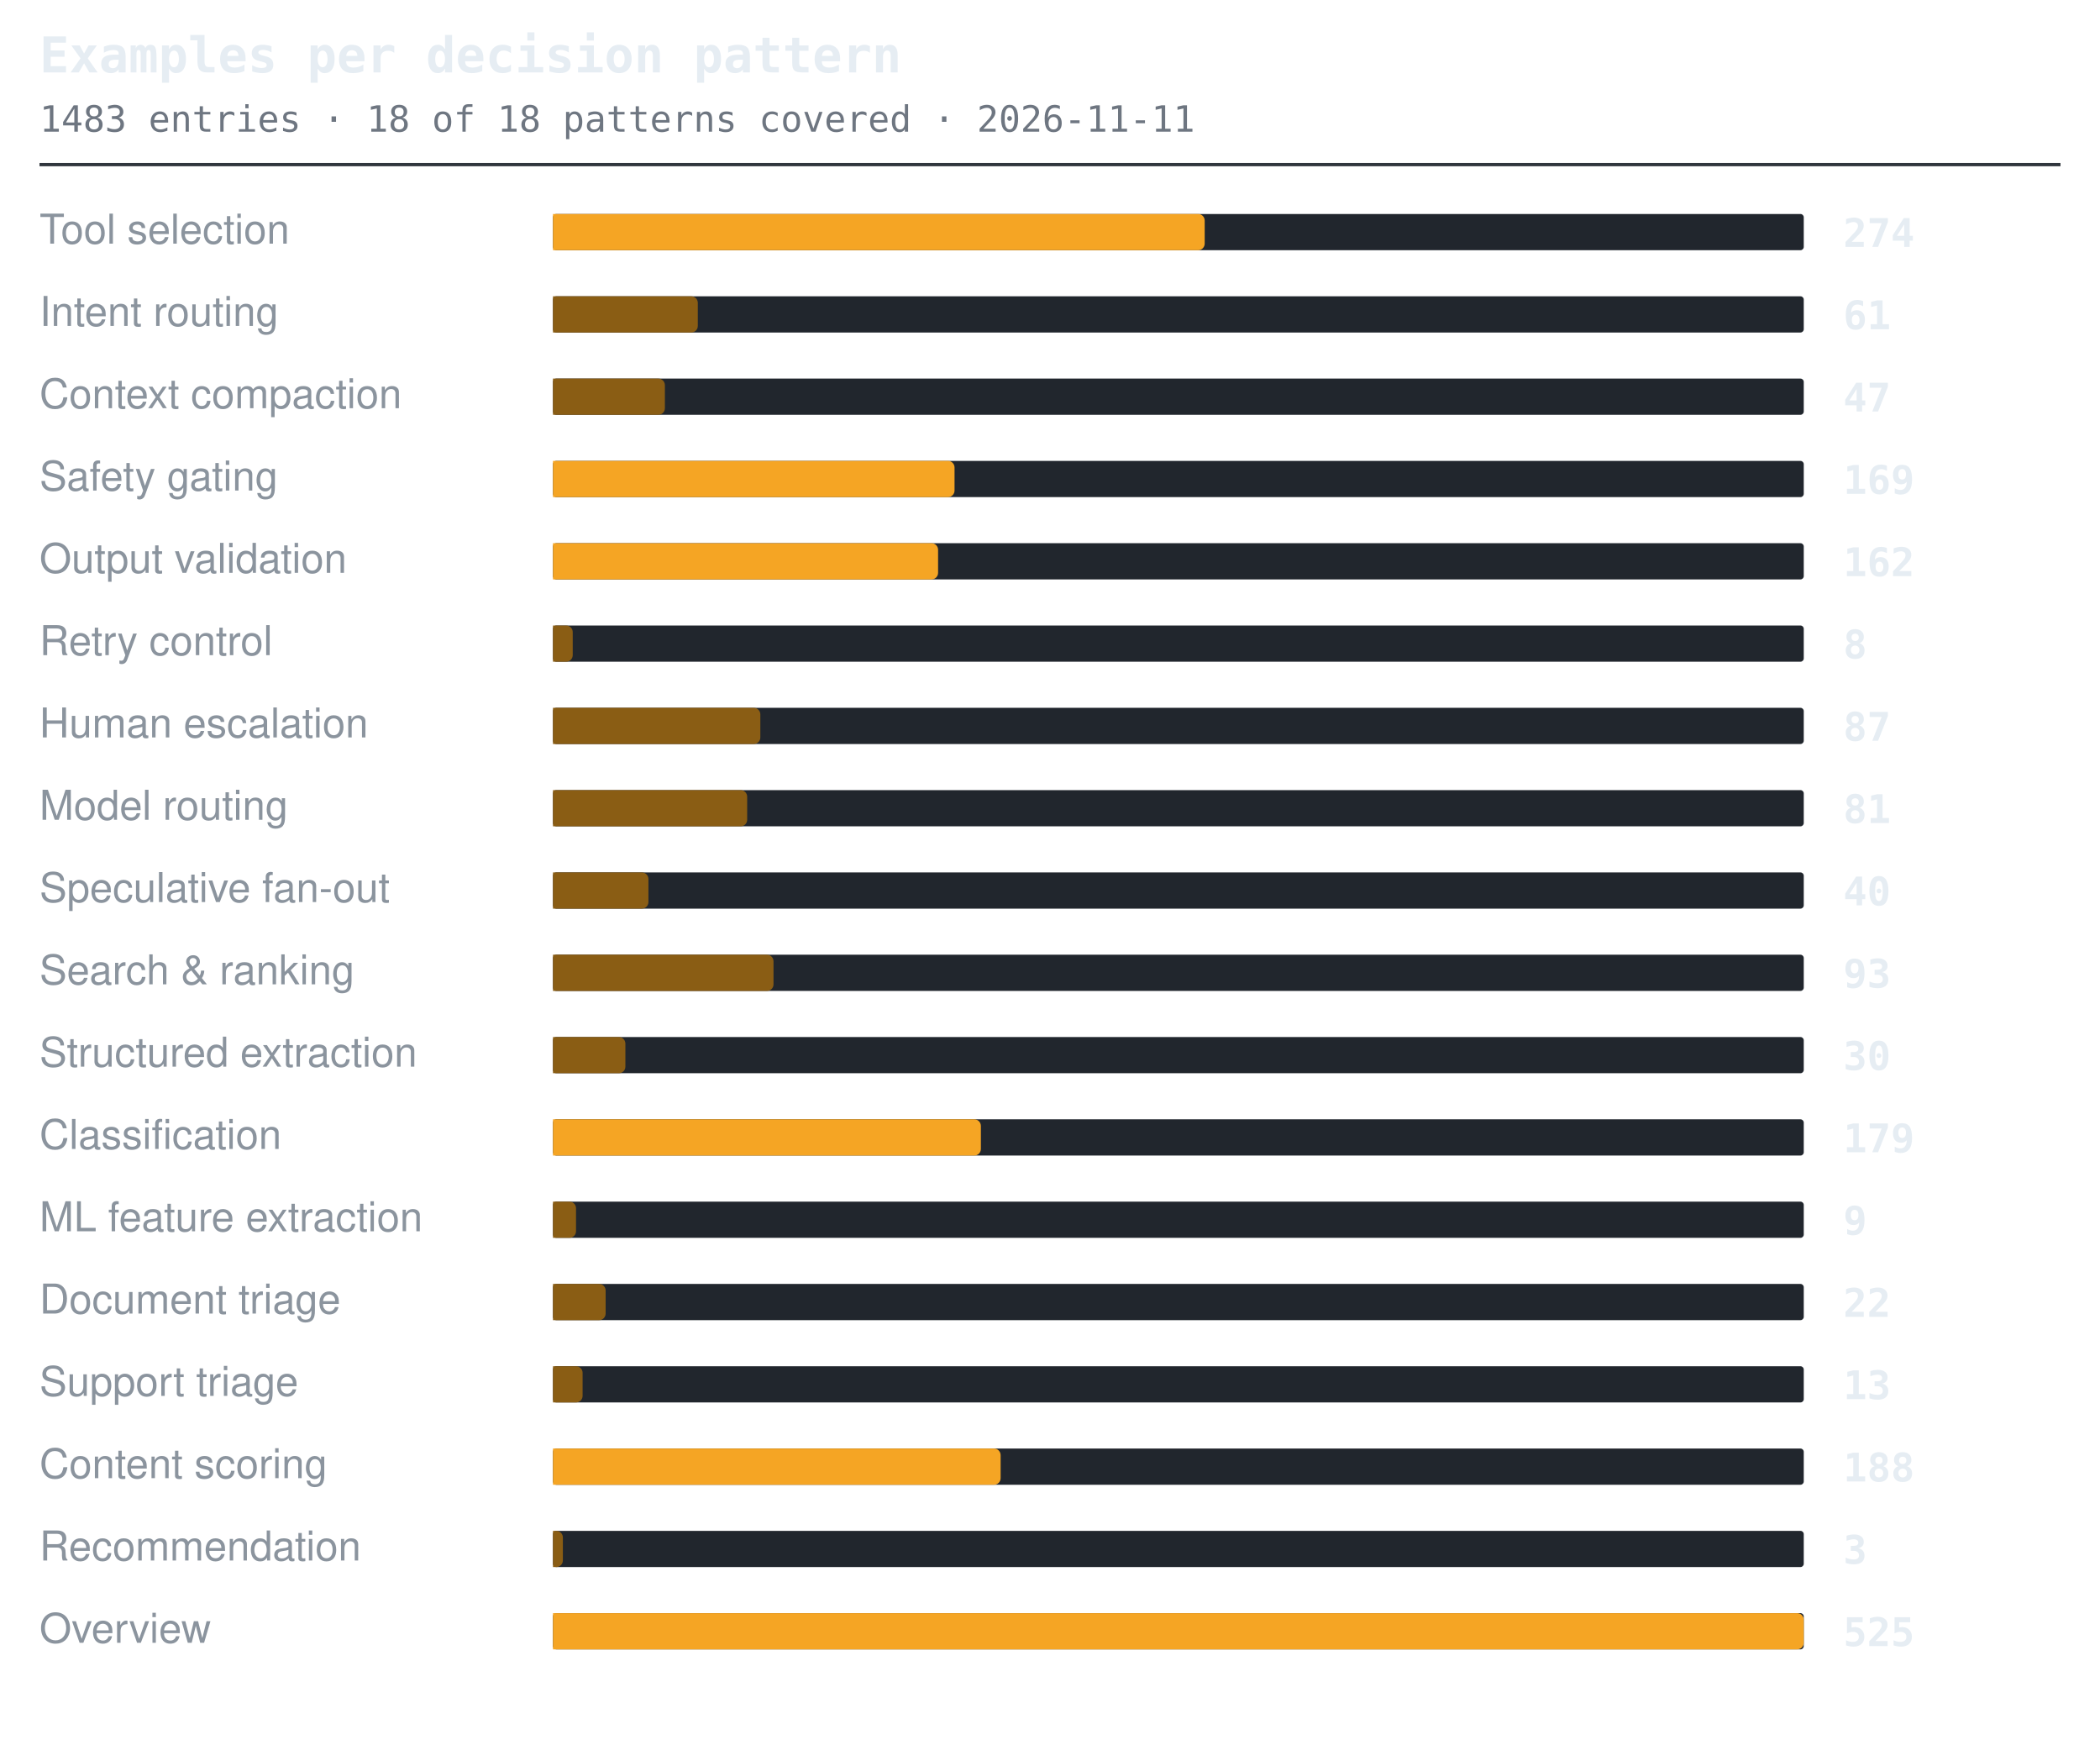
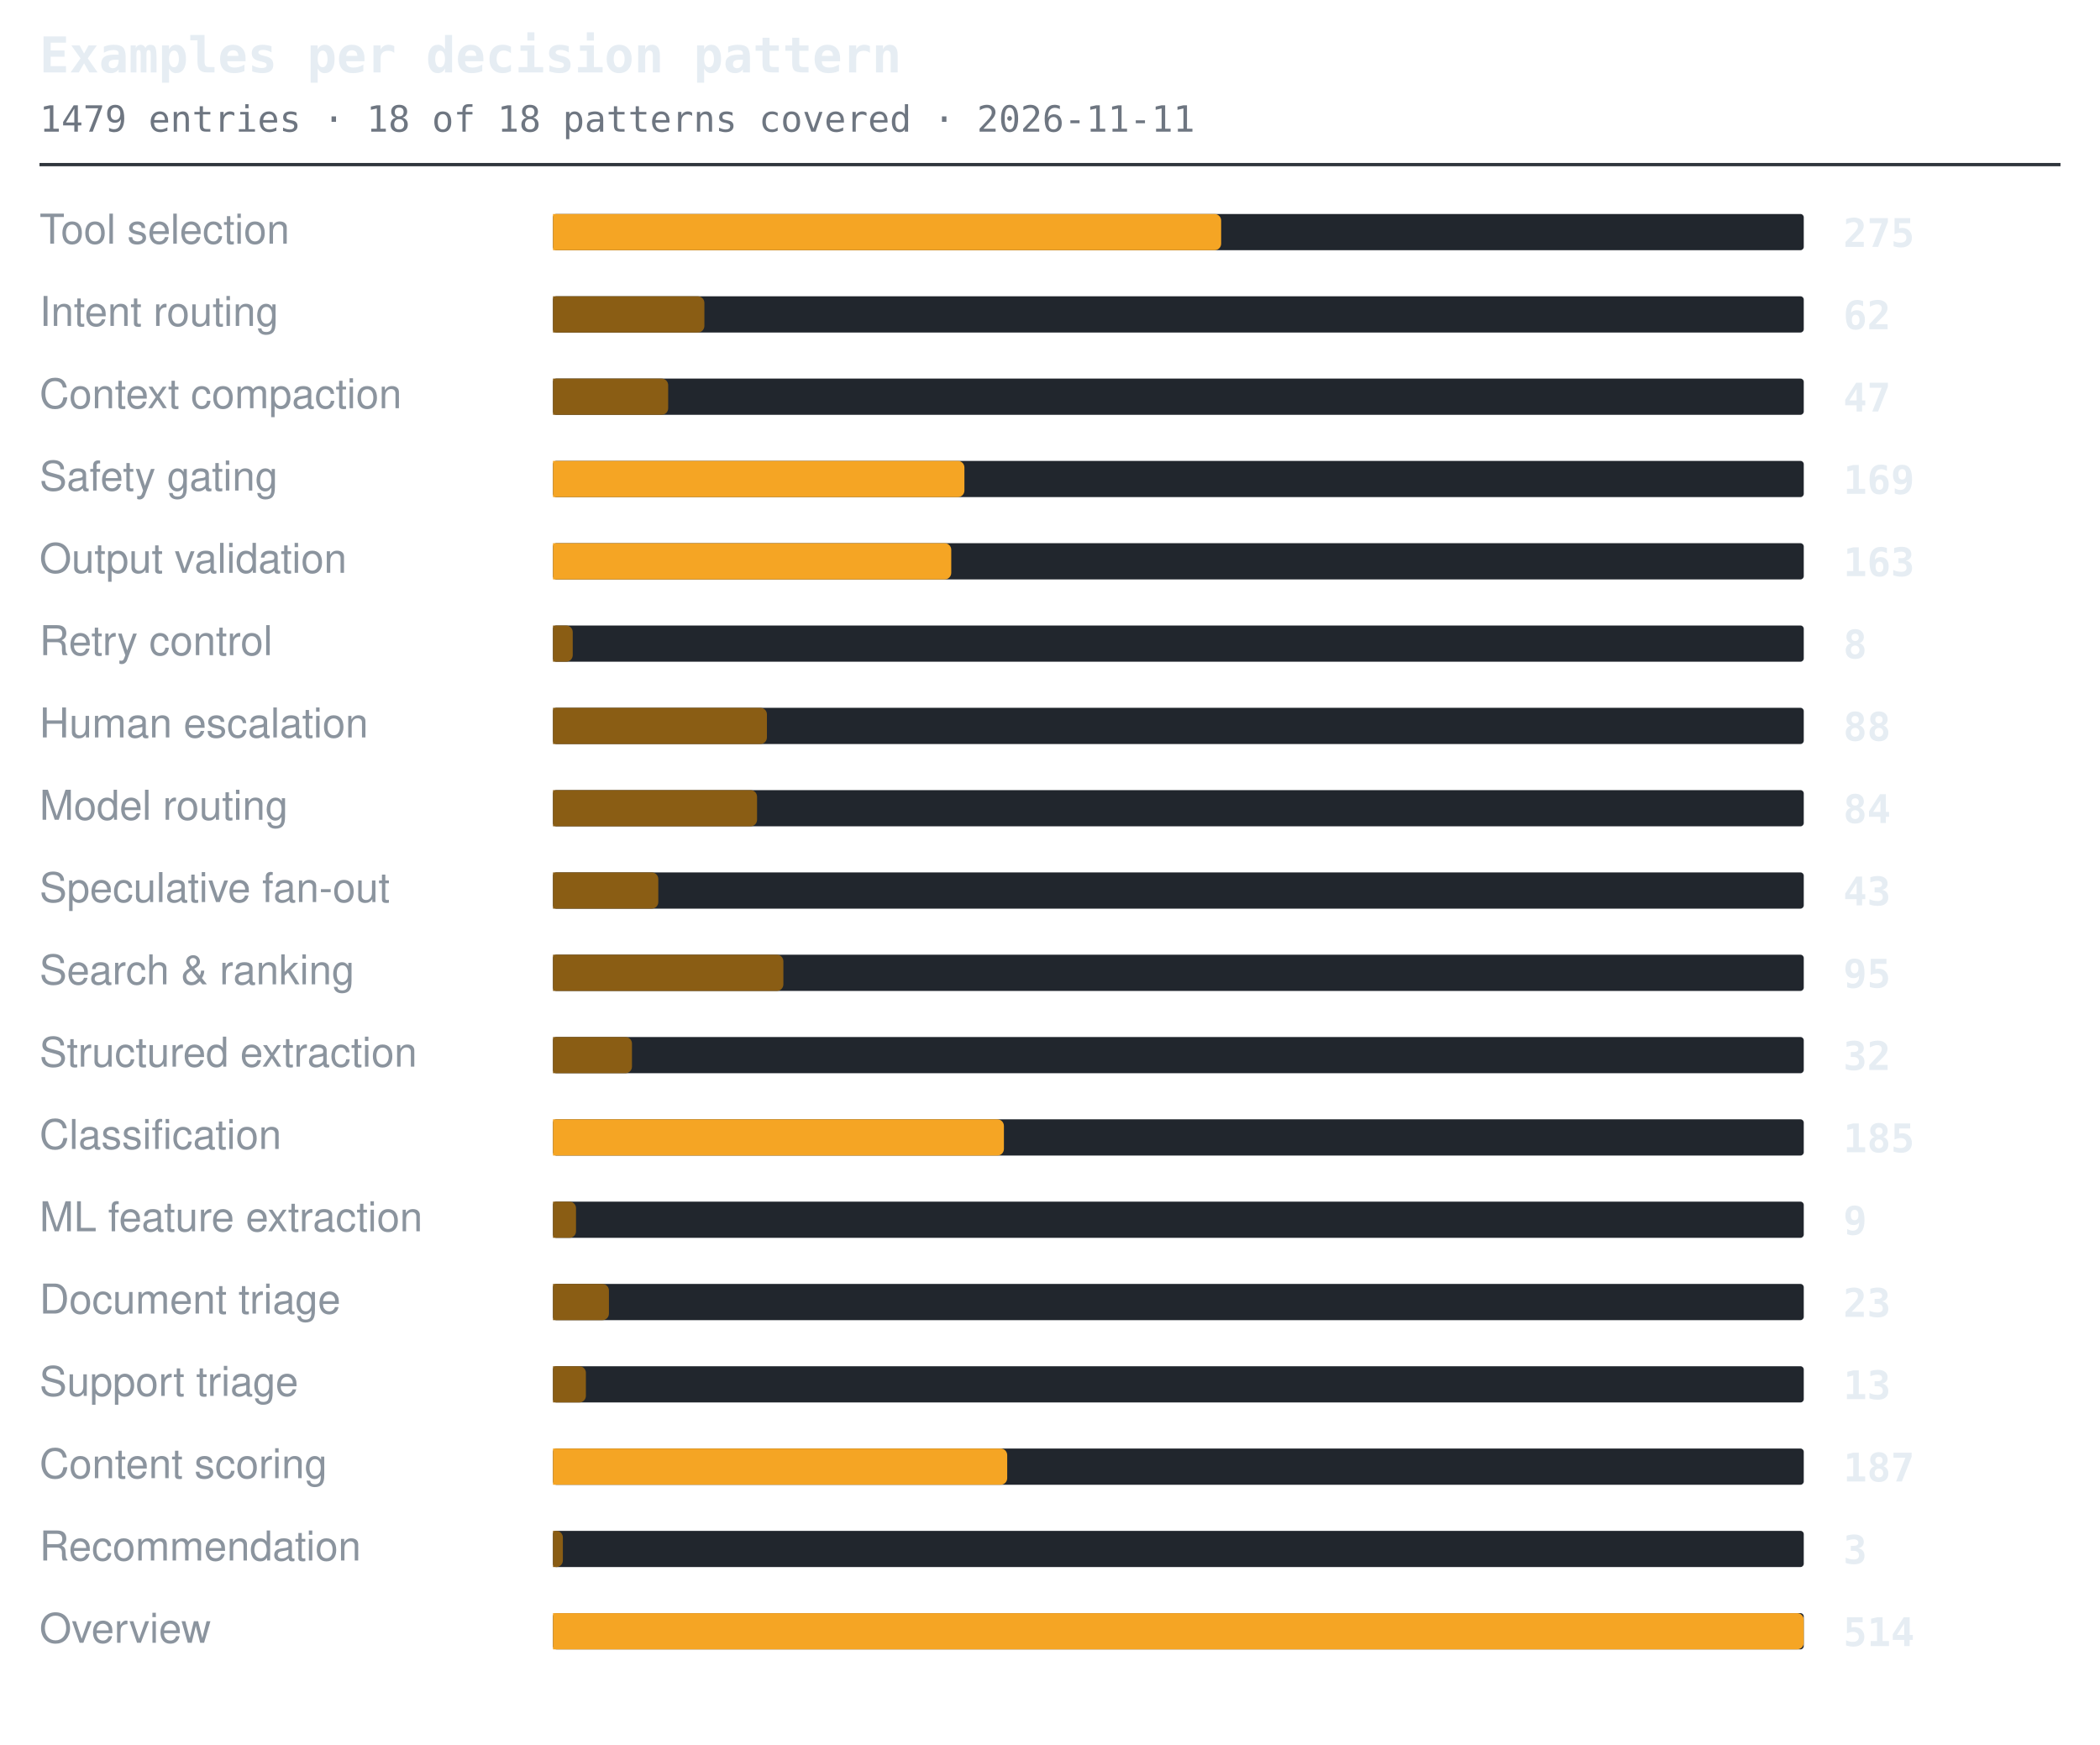
<svg xmlns="http://www.w3.org/2000/svg" width="638" height="530" viewBox="0 0 638 530" role="img" aria-label="Examples per decision pattern">
  <style>.t{font:600 15px ui-monospace,SFMono-Regular,'SF Mono',Menlo,Consolas,monospace;fill:#e6edf3}.s{font:11px ui-monospace,SFMono-Regular,'SF Mono',Menlo,Consolas,monospace;fill:#6e7681}.l{font:12.5px -apple-system,BlinkMacSystemFont,'Segoe UI',Helvetica,Arial,sans-serif;fill:#8b949e}.n{font:600 12px ui-monospace,SFMono-Regular,'SF Mono',Menlo,Consolas,monospace;fill:#e6edf3}.g{font:italic 11px -apple-system,BlinkMacSystemFont,'Segoe UI',Helvetica,Arial,sans-serif;fill:#6e7681}</style>
  <text x="12" y="22" class="t">Examples per decision pattern</text>
-   <text x="12" y="40" class="s">1483 entries · 18 of 18 patterns covered · 2026-11-11</text>
+   <text x="12" y="40" class="s">1479 entries · 18 of 18 patterns covered · 2026-11-11</text>
  <line x1="12" y1="50" x2="626" y2="50" stroke="#30363d" stroke-width="1" />
  <text x="12" y="74" class="l">Tool selection</text>
  <rect x="168" y="65" width="380" height="11" rx="1" fill="#21262d" />
-   <path d="M168 65h196a2 2 0 0 1 2 2v7a2 2 0 0 1-2 2h-196z" fill="#f5a524" />
-   <text x="560" y="75" class="n">274</text>
+   <path d="M168 65h201a2 2 0 0 1 2 2v7a2 2 0 0 1-2 2h-201z" fill="#f5a524" />
+   <text x="560" y="75" class="n">275</text>
  <text x="12" y="99" class="l">Intent routing</text>
  <rect x="168" y="90" width="380" height="11" rx="1" fill="#21262d" />
-   <path d="M168 90h42a2 2 0 0 1 2 2v7a2 2 0 0 1-2 2h-42z" fill="#8a5d14" />
-   <text x="560" y="100" class="n">61</text>
+   <path d="M168 90h44a2 2 0 0 1 2 2v7a2 2 0 0 1-2 2h-44z" fill="#8a5d14" />
+   <text x="560" y="100" class="n">62</text>
  <text x="12" y="124" class="l">Context compaction</text>
  <rect x="168" y="115" width="380" height="11" rx="1" fill="#21262d" />
-   <path d="M168 115h32a2 2 0 0 1 2 2v7a2 2 0 0 1-2 2h-32z" fill="#8a5d14" />
+   <path d="M168 115h33a2 2 0 0 1 2 2v7a2 2 0 0 1-2 2h-33z" fill="#8a5d14" />
  <text x="560" y="125" class="n">47</text>
  <text x="12" y="149" class="l">Safety gating</text>
  <rect x="168" y="140" width="380" height="11" rx="1" fill="#21262d" />
-   <path d="M168 140h120a2 2 0 0 1 2 2v7a2 2 0 0 1-2 2h-120z" fill="#f5a524" />
+   <path d="M168 140h123a2 2 0 0 1 2 2v7a2 2 0 0 1-2 2h-123z" fill="#f5a524" />
  <text x="560" y="150" class="n">169</text>
  <text x="12" y="174" class="l">Output validation</text>
  <rect x="168" y="165" width="380" height="11" rx="1" fill="#21262d" />
-   <path d="M168 165h115a2 2 0 0 1 2 2v7a2 2 0 0 1-2 2h-115z" fill="#f5a524" />
-   <text x="560" y="175" class="n">162</text>
+   <path d="M168 165h119a2 2 0 0 1 2 2v7a2 2 0 0 1-2 2h-119z" fill="#f5a524" />
+   <text x="560" y="175" class="n">163</text>
  <text x="12" y="199" class="l">Retry control</text>
  <rect x="168" y="190" width="380" height="11" rx="1" fill="#21262d" />
  <path d="M168 190h4a2 2 0 0 1 2 2v7a2 2 0 0 1-2 2h-4z" fill="#8a5d14" />
  <text x="560" y="200" class="n">8</text>
  <text x="12" y="224" class="l">Human escalation</text>
  <rect x="168" y="215" width="380" height="11" rx="1" fill="#21262d" />
-   <path d="M168 215h61a2 2 0 0 1 2 2v7a2 2 0 0 1-2 2h-61z" fill="#8a5d14" />
-   <text x="560" y="225" class="n">87</text>
+   <path d="M168 215h63a2 2 0 0 1 2 2v7a2 2 0 0 1-2 2h-63z" fill="#8a5d14" />
+   <text x="560" y="225" class="n">88</text>
  <text x="12" y="249" class="l">Model routing</text>
  <rect x="168" y="240" width="380" height="11" rx="1" fill="#21262d" />
-   <path d="M168 240h57a2 2 0 0 1 2 2v7a2 2 0 0 1-2 2h-57z" fill="#8a5d14" />
-   <text x="560" y="250" class="n">81</text>
+   <path d="M168 240h60a2 2 0 0 1 2 2v7a2 2 0 0 1-2 2h-60z" fill="#8a5d14" />
+   <text x="560" y="250" class="n">84</text>
  <text x="12" y="274" class="l">Speculative fan-out</text>
  <rect x="168" y="265" width="380" height="11" rx="1" fill="#21262d" />
-   <path d="M168 265h27a2 2 0 0 1 2 2v7a2 2 0 0 1-2 2h-27z" fill="#8a5d14" />
-   <text x="560" y="275" class="n">40</text>
+   <path d="M168 265h30a2 2 0 0 1 2 2v7a2 2 0 0 1-2 2h-30z" fill="#8a5d14" />
+   <text x="560" y="275" class="n">43</text>
  <text x="12" y="299" class="l">Search &amp; ranking</text>
  <rect x="168" y="290" width="380" height="11" rx="1" fill="#21262d" />
-   <path d="M168 290h65a2 2 0 0 1 2 2v7a2 2 0 0 1-2 2h-65z" fill="#8a5d14" />
-   <text x="560" y="300" class="n">93</text>
+   <path d="M168 290h68a2 2 0 0 1 2 2v7a2 2 0 0 1-2 2h-68z" fill="#8a5d14" />
+   <text x="560" y="300" class="n">95</text>
  <text x="12" y="324" class="l">Structured extraction</text>
  <rect x="168" y="315" width="380" height="11" rx="1" fill="#21262d" />
-   <path d="M168 315h20a2 2 0 0 1 2 2v7a2 2 0 0 1-2 2h-20z" fill="#8a5d14" />
-   <text x="560" y="325" class="n">30</text>
+   <path d="M168 315h22a2 2 0 0 1 2 2v7a2 2 0 0 1-2 2h-22z" fill="#8a5d14" />
+   <text x="560" y="325" class="n">32</text>
  <text x="12" y="349" class="l">Classification</text>
  <rect x="168" y="340" width="380" height="11" rx="1" fill="#21262d" />
-   <path d="M168 340h128a2 2 0 0 1 2 2v7a2 2 0 0 1-2 2h-128z" fill="#f5a524" />
-   <text x="560" y="350" class="n">179</text>
+   <path d="M168 340h135a2 2 0 0 1 2 2v7a2 2 0 0 1-2 2h-135z" fill="#f5a524" />
+   <text x="560" y="350" class="n">185</text>
  <text x="12" y="374" class="l">ML feature extraction</text>
  <rect x="168" y="365" width="380" height="11" rx="1" fill="#21262d" />
  <path d="M168 365h5a2 2 0 0 1 2 2v7a2 2 0 0 1-2 2h-5z" fill="#8a5d14" />
  <text x="560" y="375" class="n">9</text>
  <text x="12" y="399" class="l">Document triage</text>
  <rect x="168" y="390" width="380" height="11" rx="1" fill="#21262d" />
-   <path d="M168 390h14a2 2 0 0 1 2 2v7a2 2 0 0 1-2 2h-14z" fill="#8a5d14" />
-   <text x="560" y="400" class="n">22</text>
+   <path d="M168 390h15a2 2 0 0 1 2 2v7a2 2 0 0 1-2 2h-15z" fill="#8a5d14" />
+   <text x="560" y="400" class="n">23</text>
  <text x="12" y="424" class="l">Support triage</text>
  <rect x="168" y="415" width="380" height="11" rx="1" fill="#21262d" />
-   <path d="M168 415h7a2 2 0 0 1 2 2v7a2 2 0 0 1-2 2h-7z" fill="#8a5d14" />
+   <path d="M168 415h8a2 2 0 0 1 2 2v7a2 2 0 0 1-2 2h-8z" fill="#8a5d14" />
  <text x="560" y="425" class="n">13</text>
  <text x="12" y="449" class="l">Content scoring</text>
  <rect x="168" y="440" width="380" height="11" rx="1" fill="#21262d" />
-   <path d="M168 440h134a2 2 0 0 1 2 2v7a2 2 0 0 1-2 2h-134z" fill="#f5a524" />
-   <text x="560" y="450" class="n">188</text>
+   <path d="M168 440h136a2 2 0 0 1 2 2v7a2 2 0 0 1-2 2h-136z" fill="#f5a524" />
+   <text x="560" y="450" class="n">187</text>
  <text x="12" y="474" class="l">Recommendation</text>
  <rect x="168" y="465" width="380" height="11" rx="1" fill="#21262d" />
  <path d="M168 465h1a2 2 0 0 1 2 2v7a2 2 0 0 1-2 2h-1z" fill="#8a5d14" />
  <text x="560" y="475" class="n">3</text>
  <text x="12" y="499" class="l">Overview</text>
  <rect x="168" y="490" width="380" height="11" rx="1" fill="#21262d" />
  <path d="M168 490h378a2 2 0 0 1 2 2v7a2 2 0 0 1-2 2h-378z" fill="#f5a524" />
-   <text x="560" y="500" class="n">525</text>
+   <text x="560" y="500" class="n">514</text>
</svg>
